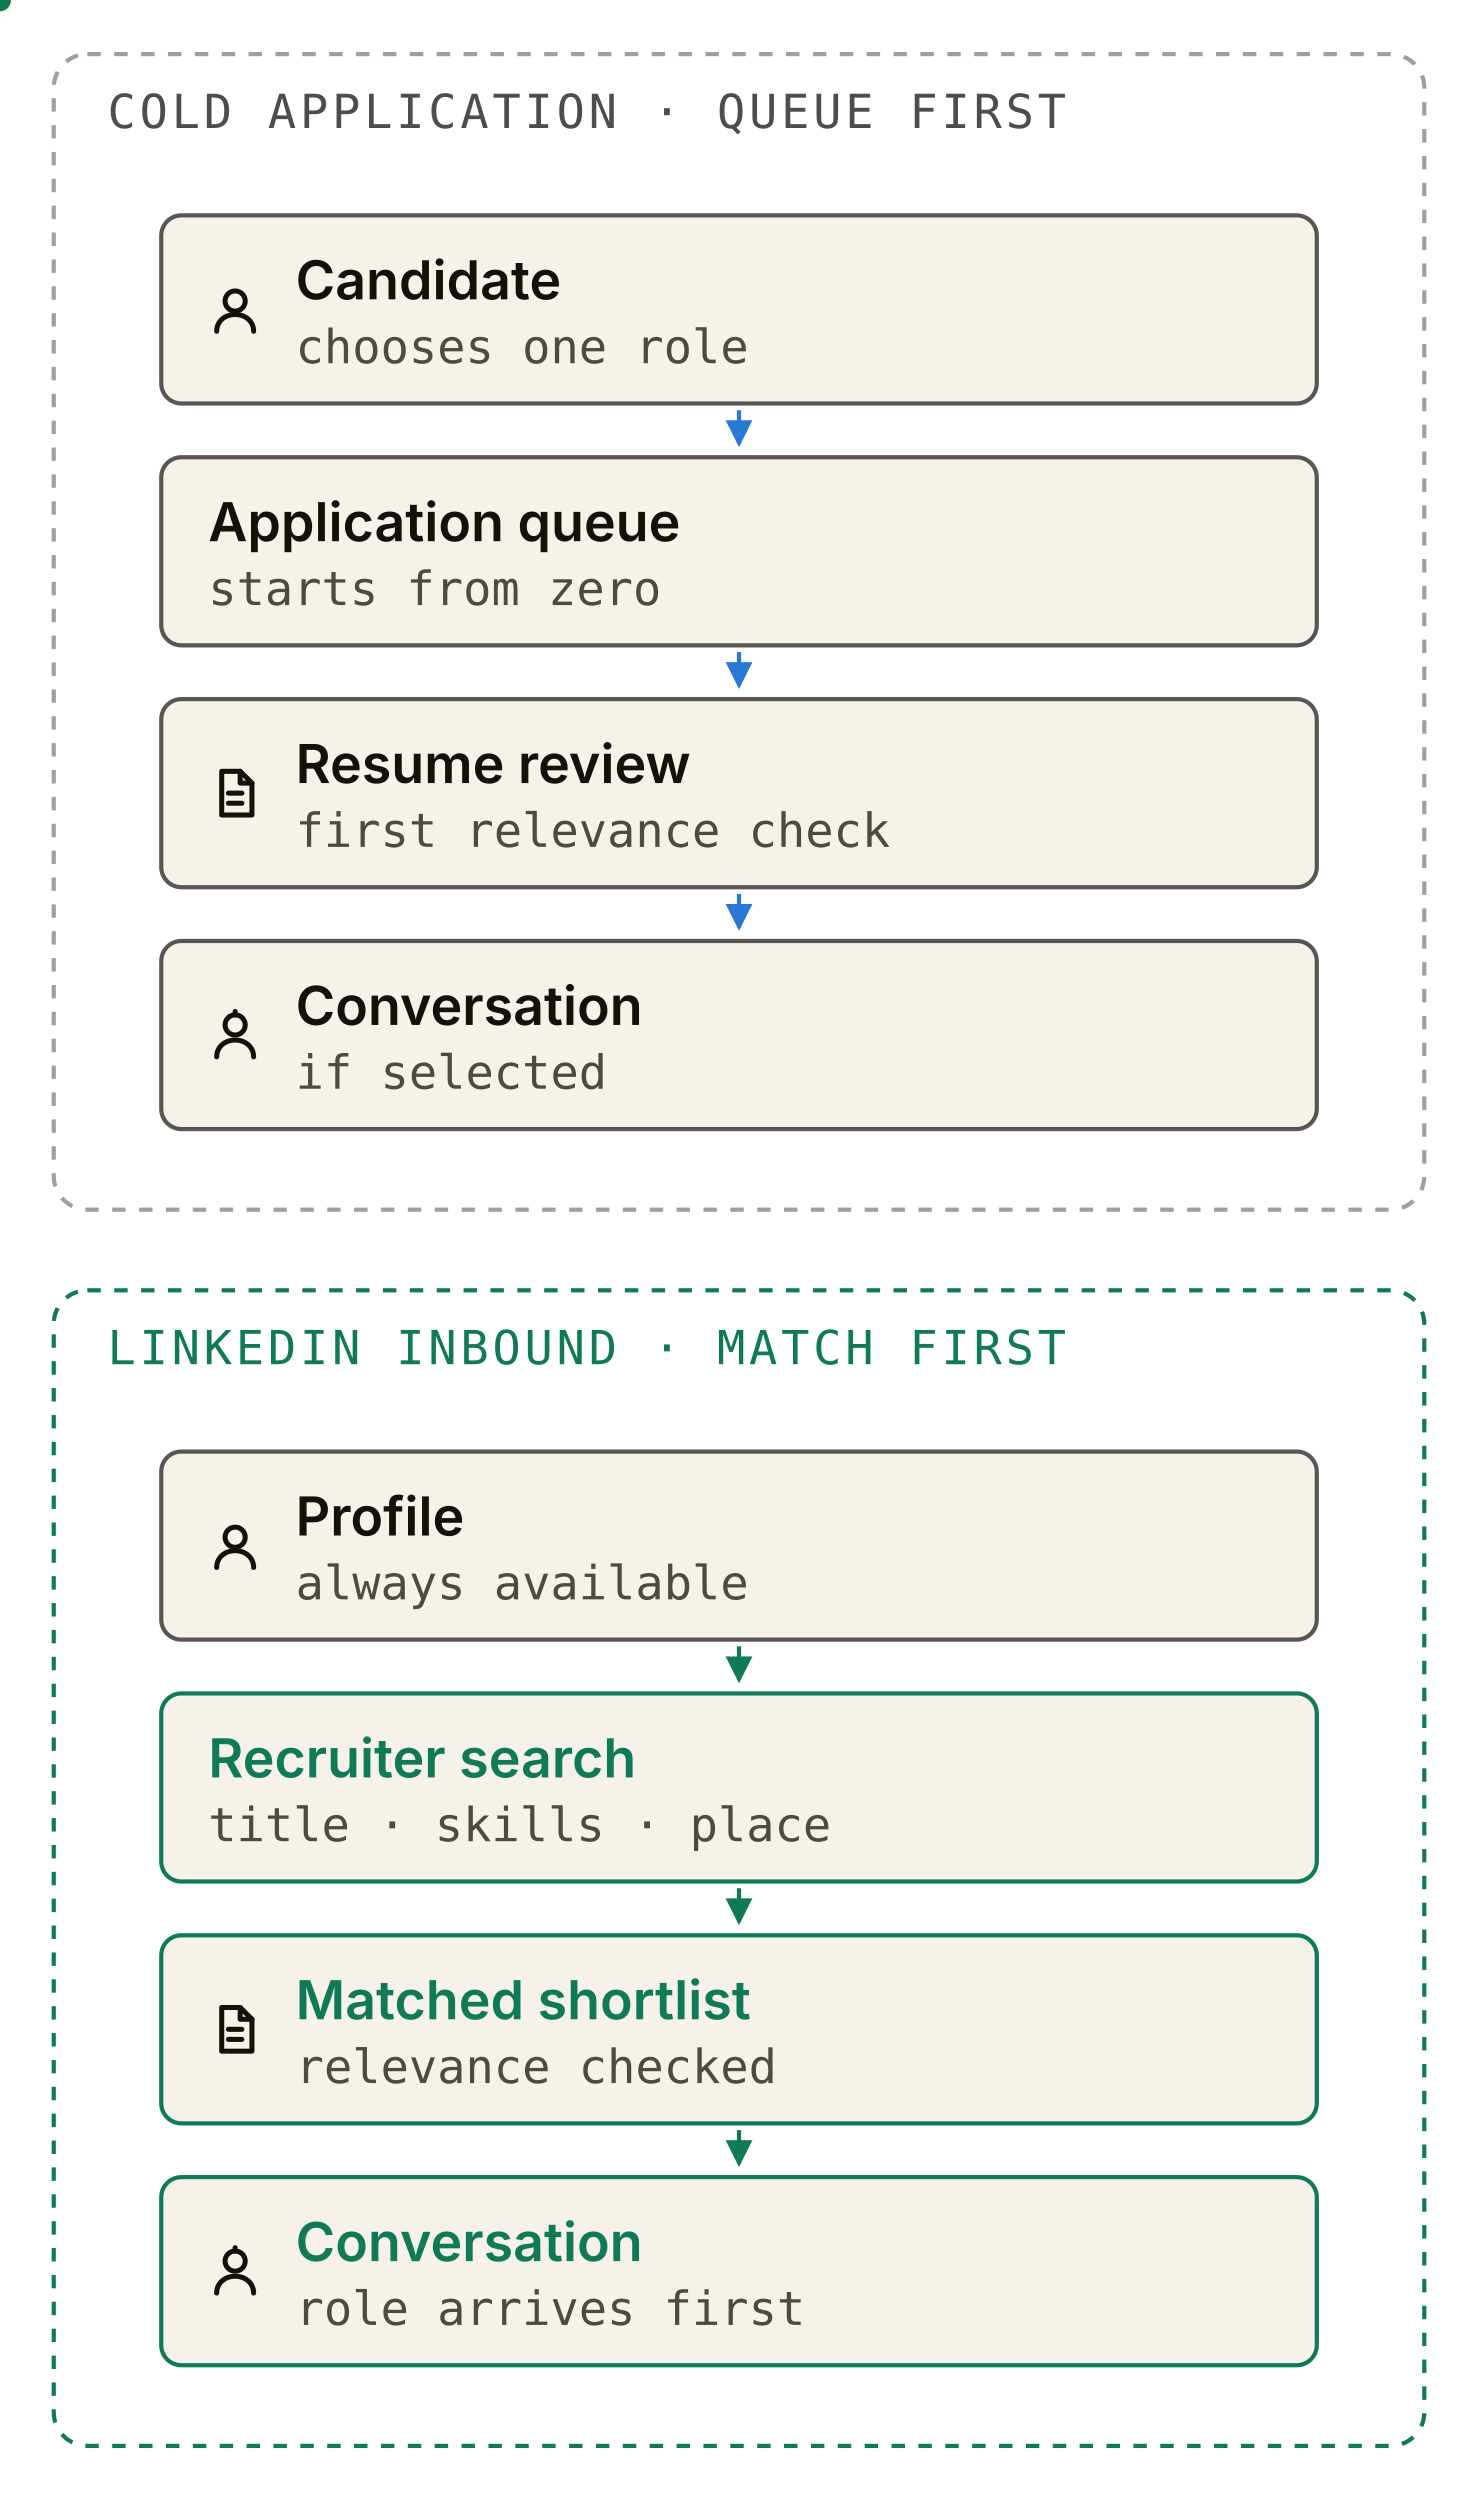
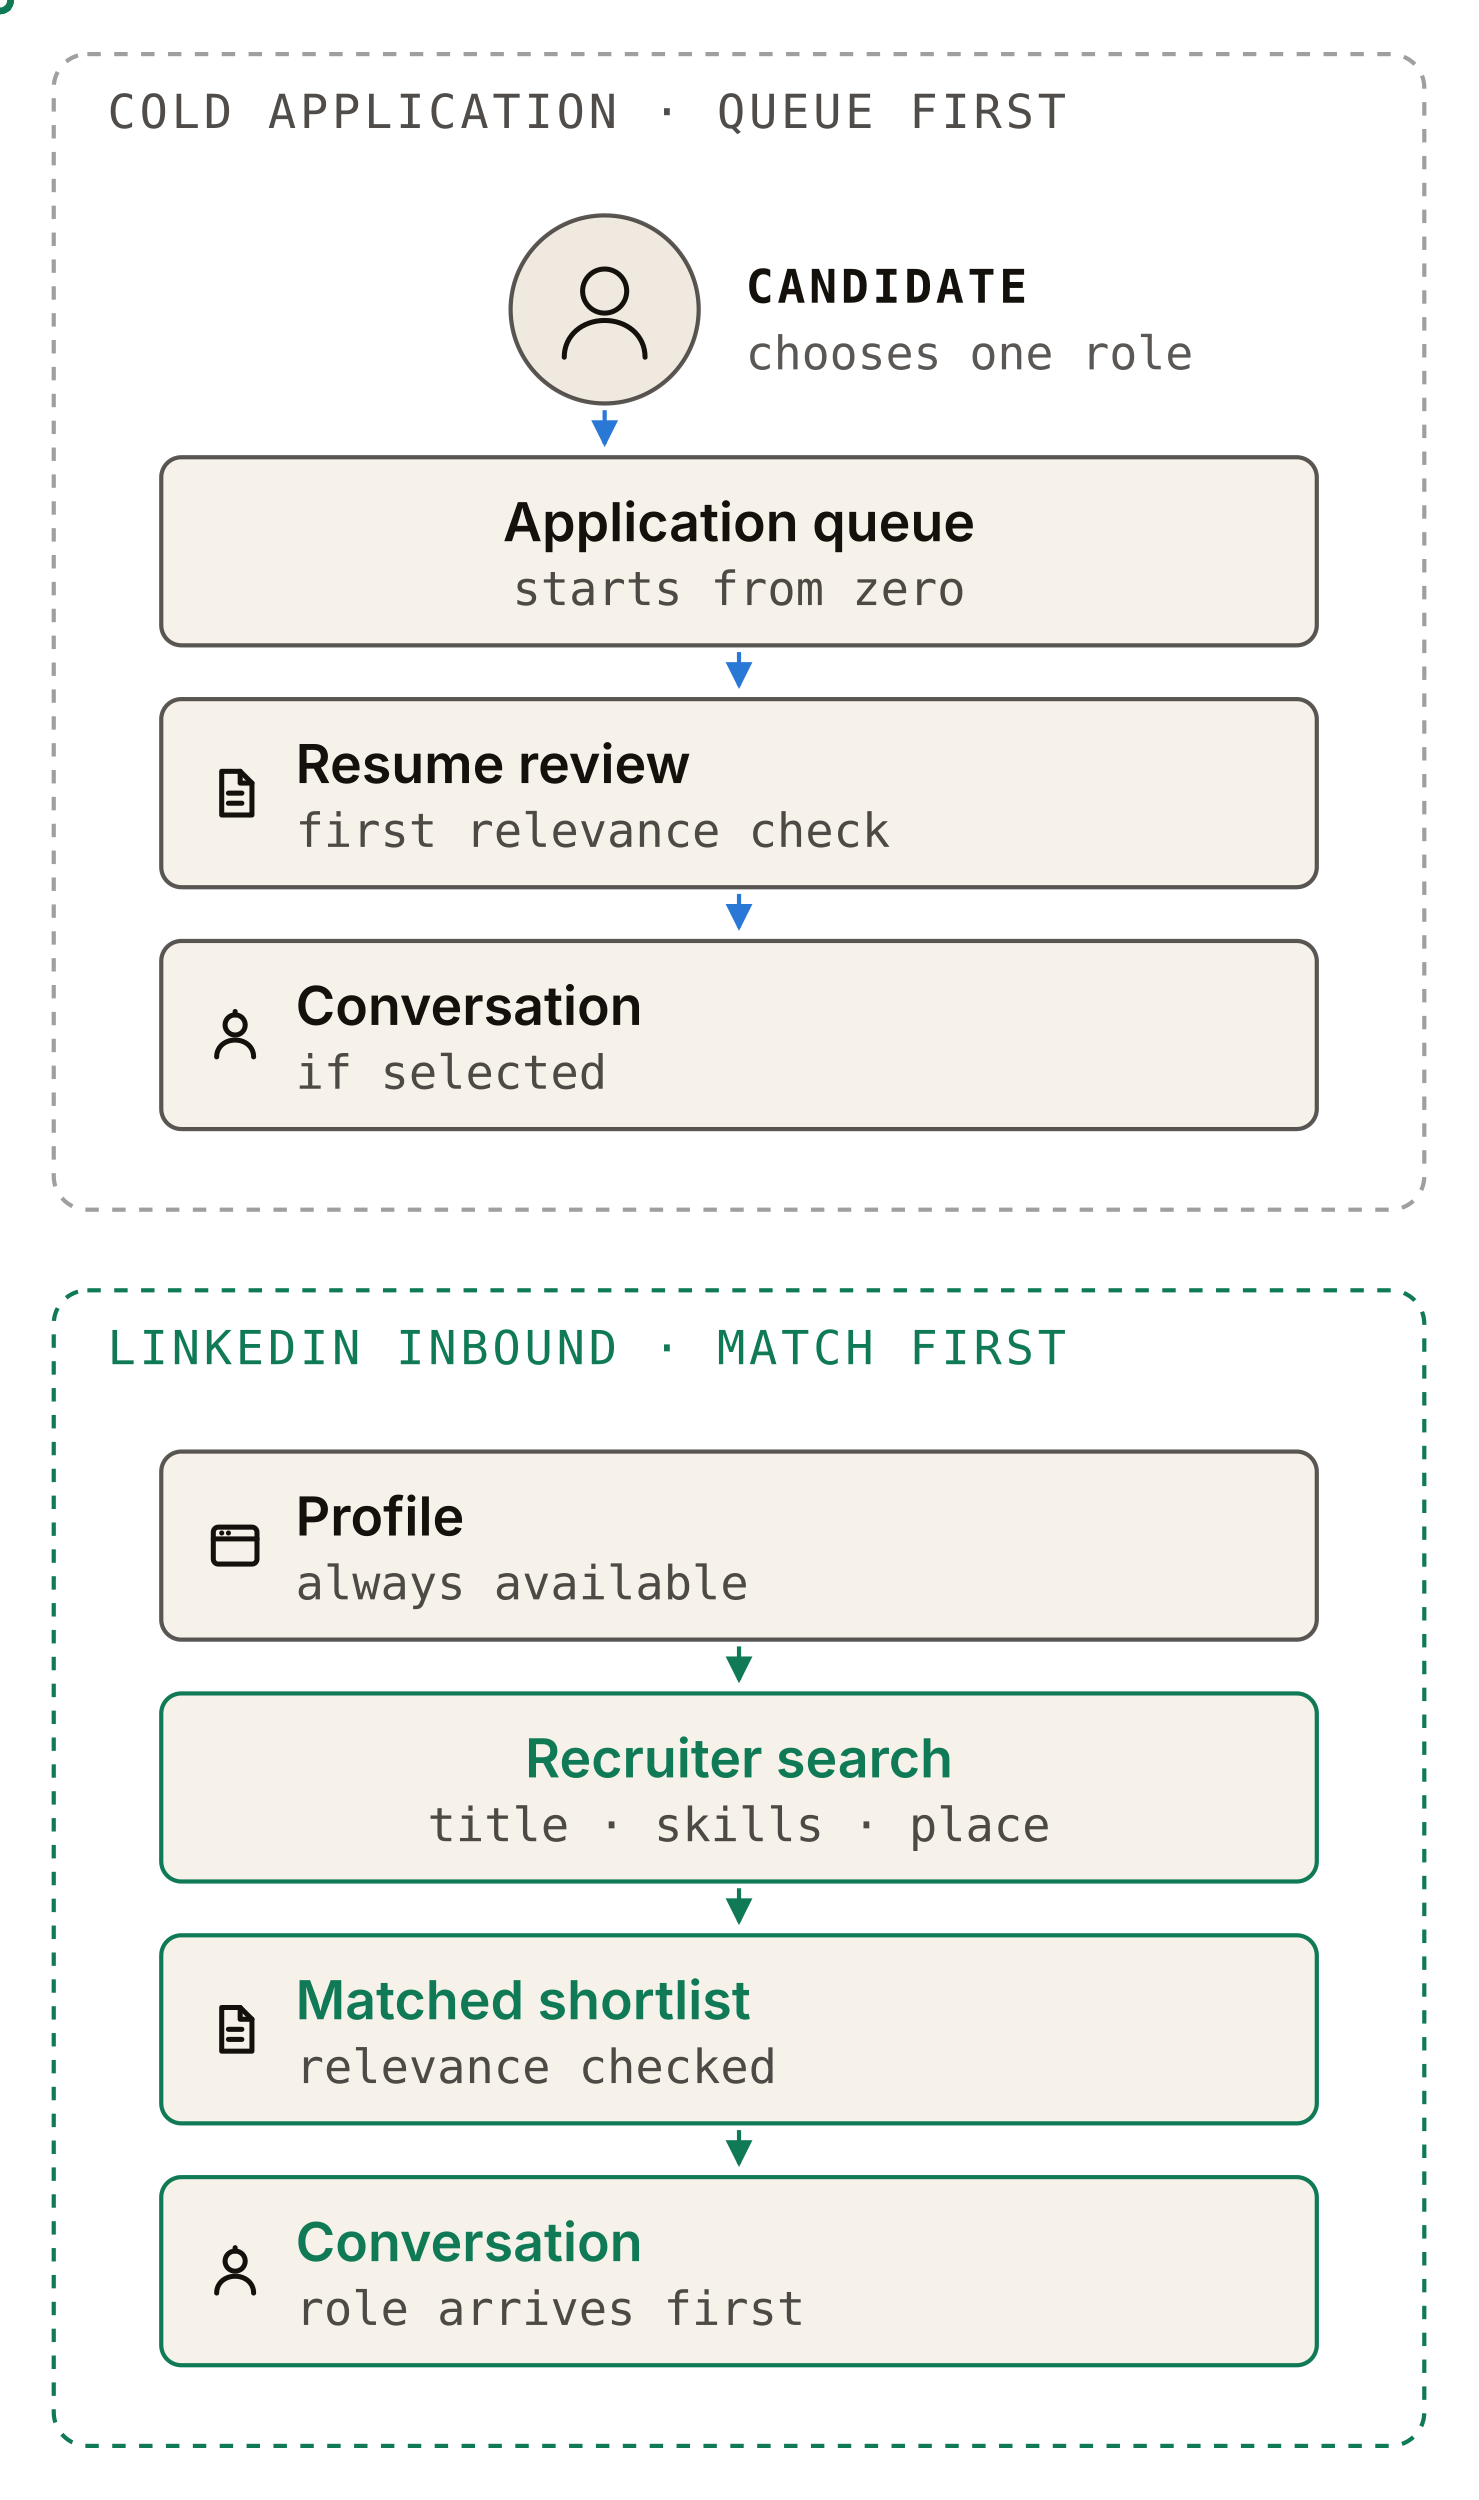
<svg xmlns="http://www.w3.org/2000/svg" viewBox="0 0 440 744" width="350" height="592" color="#14110d" font-family="ui-sans-serif, system-ui, -apple-system, 'Segoe UI', Inter, Helvetica, Arial, sans-serif" role="img" aria-label="Two vertical hiring paths. A cold application moves from candidate to application queue, resume review and then a conversation. LinkedIn inbound moves from an always-available profile through recruiter search and a matched shortlist before the conversation.">
  <style>text{user-select:none}</style>
  <g transform="translate(0,0)">
    <defs>
      <marker id="lipm-head" markerWidth="8" markerHeight="8" refX="7" refY="4" orient="auto-start-reverse" markerUnits="userSpaceOnUse">
        <path d="M0,0 L8,4 L0,8 z" fill="currentColor" />
      </marker>
      <marker id="lipm-head-accent" markerWidth="8" markerHeight="8" refX="7" refY="4" orient="auto-start-reverse" markerUnits="userSpaceOnUse">
        <path d="M0,0 L8,4 L0,8 z" fill="#0f7a55" />
      </marker>
      <marker id="lipm-head-request" markerWidth="8" markerHeight="8" refX="7" refY="4" orient="auto-start-reverse" markerUnits="userSpaceOnUse">
        <path d="M0,0 L8,4 L0,8 z" fill="#2a78d6" />
      </marker>
      <marker id="lipm-head-response" markerWidth="8" markerHeight="8" refX="7" refY="4" orient="auto-start-reverse" markerUnits="userSpaceOnUse">
        <path d="M0,0 L8,4 L0,8 z" fill="#0f7a55" />
      </marker>
      <marker id="lipm-head-change" markerWidth="8" markerHeight="8" refX="7" refY="4" orient="auto-start-reverse" markerUnits="userSpaceOnUse">
        <path d="M0,0 L8,4 L0,8 z" fill="#eb6834" />
      </marker>
    </defs>
    <g data-uipack="group">
      <g class="uipack__group-frame">
        <rect x="16" y="16" width="408" height="344" rx="10" fill="none" stroke="currentColor" stroke-opacity="0.4" stroke-width="1.25" stroke-dasharray="4 4" />
        <text x="32" y="38" font-size="14" font-family="ui-monospace, SFMono-Regular, Menlo, Consolas, monospace" letter-spacing=".08em" fill="currentColor" fill-opacity="0.75">COLD APPLICATION · QUEUE FIRST</text>
      </g>
      <g>
-         <g data-uipack="node">
-           <rect x="48" y="64" width="344" height="56" rx="6" fill="#f6f2ea" stroke="currentColor" stroke-opacity="0.7" stroke-width="1.25" />
-           <path class="uipack__touch-target" d="M 48 64 h 344 v 56 h -344 Z" fill="transparent" stroke="none" aria-hidden="true" />
-           <g transform="translate(62, 84)" fill="none" stroke="currentColor" stroke-width="1.5" stroke-linecap="round" stroke-linejoin="round">
+         <g data-uipack="actor">
+           <circle cx="180" cy="92" r="28" fill="#efe9df" stroke="currentColor" stroke-opacity="0.7" stroke-width="1.25" />
+           <g transform="translate(162.5, 74.5) scale(2.1875)" fill="none" stroke="currentColor" stroke-width="0.686" stroke-linecap="round" stroke-linejoin="round" aria-hidden="true">
            <circle cx="8" cy="5.5" r="3" />
            <path d="M2.5 14.5c0-3 2.5-5 5.5-5s5.5 2 5.5 5" />
          </g>
-           <text x="88" y="89" text-anchor="start" font-size="16" font-weight="600" fill="currentColor">Candidate</text>
-           <text x="88" y="108" text-anchor="start" font-size="14" font-family="ui-monospace, SFMono-Regular, Menlo, Consolas, monospace" fill="currentColor" fill-opacity="0.75">chooses one role</text>
+           <text x="222" y="90" text-anchor="start" font-family="ui-monospace, SFMono-Regular, Menlo, Consolas, monospace" font-size="13.829" font-weight="700" letter-spacing=".08em" fill="currentColor">CANDIDATE</text>
+           <text x="222" y="109.829" text-anchor="start" font-family="ui-monospace, SFMono-Regular, Menlo, Consolas, monospace" font-size="13.829" fill="currentColor" fill-opacity="0.7">chooses one role</text>
        </g>
      </g>
      <g>
-         <path data-uipack="connector" data-kind="request" d="M220,122 L220,132" fill="none" stroke="#2a78d6" stroke-opacity="1" stroke-width="1.25" marker-end="url(#lipm-head-request)" />
+         <path data-uipack="connector" data-kind="request" d="M180,122 L180,132" fill="none" stroke="#2a78d6" stroke-opacity="1" stroke-width="1.25" marker-end="url(#lipm-head-request)" />
        <g data-uipack="packet" data-kind="request">
          <g>
            <rect x="-4" y="-4" width="8" height="8" rx="1.5" fill="#2a78d6" stroke="#fffdf9" stroke-width="1.5" />
            <animateTransform attributeName="transform" type="scale" dur="1.4s" begin="-0.35s" repeatCount="indefinite" calcMode="spline" values="0;1.2;1;1;0" keyTimes="0;0.12;0.2;0.8;1" keySplines="0.2 0.9 0.3 1;0.4 0 0.6 1;0 0 1 1;0.6 0 0.9 0.4" />
          </g>
-           <animateMotion dur="1.4s" begin="-0.35s" repeatCount="indefinite" path="M220,128 L220,128" calcMode="linear" />
+           <animateMotion dur="1.4s" begin="-0.35s" repeatCount="indefinite" path="M180,128 L180,128" calcMode="linear" />
        </g>
        <g data-uipack="node">
          <rect x="48" y="136" width="344" height="56" rx="6" fill="#f6f2ea" stroke="currentColor" stroke-opacity="0.7" stroke-width="1.25" />
          <path class="uipack__touch-target" d="M 48 136 h 344 v 56 h -344 Z" fill="transparent" stroke="none" aria-hidden="true" />
-           <text x="62" y="161" text-anchor="start" font-size="16" font-weight="600" fill="currentColor">Application queue</text>
-           <text x="62" y="180" text-anchor="start" font-size="14" font-family="ui-monospace, SFMono-Regular, Menlo, Consolas, monospace" fill="currentColor" fill-opacity="0.75">starts from zero</text>
+           <text x="220" y="161" text-anchor="middle" font-size="16" font-weight="600" fill="currentColor">Application queue</text>
+           <text x="220" y="180" text-anchor="middle" font-size="14" font-family="ui-monospace, SFMono-Regular, Menlo, Consolas, monospace" fill="currentColor" fill-opacity="0.75">starts from zero</text>
        </g>
      </g>
      <g>
        <path data-uipack="connector" data-kind="request" d="M220,194 L220,204" fill="none" stroke="#2a78d6" stroke-opacity="1" stroke-width="1.25" marker-end="url(#lipm-head-request)" />
        <g data-uipack="packet" data-kind="request">
          <g>
            <rect x="-4" y="-4" width="8" height="8" rx="1.5" fill="#2a78d6" stroke="#fffdf9" stroke-width="1.5" />
            <animateTransform attributeName="transform" type="scale" dur="1.4s" begin="-0.7s" repeatCount="indefinite" calcMode="spline" values="0;1.2;1;1;0" keyTimes="0;0.12;0.2;0.8;1" keySplines="0.2 0.9 0.3 1;0.4 0 0.6 1;0 0 1 1;0.6 0 0.9 0.4" />
          </g>
          <animateMotion dur="1.4s" begin="-0.7s" repeatCount="indefinite" path="M220,200 L220,200" calcMode="linear" />
        </g>
        <g data-uipack="node">
          <rect x="48" y="208" width="344" height="56" rx="6" fill="#f6f2ea" stroke="currentColor" stroke-opacity="0.7" stroke-width="1.25" />
          <path class="uipack__touch-target" d="M 48 208 h 344 v 56 h -344 Z" fill="transparent" stroke="none" aria-hidden="true" />
          <g transform="translate(62, 228)" fill="none" stroke="currentColor" stroke-width="1.5" stroke-linecap="round" stroke-linejoin="round">
            <path d="M4 1.5h5.5L13 5v9.5H4z" />
            <path d="M9.5 1.5V5H13M6 8h4M6 11h4" />
          </g>
          <text x="88" y="233" text-anchor="start" font-size="16" font-weight="600" fill="currentColor">Resume review</text>
          <text x="88" y="252" text-anchor="start" font-size="14" font-family="ui-monospace, SFMono-Regular, Menlo, Consolas, monospace" fill="currentColor" fill-opacity="0.75">first relevance check</text>
        </g>
      </g>
      <g>
        <path data-uipack="connector" data-kind="request" d="M220,266 L220,276" fill="none" stroke="#2a78d6" stroke-opacity="1" stroke-width="1.25" marker-end="url(#lipm-head-request)" />
        <g data-uipack="packet" data-kind="request">
          <g>
            <rect x="-4" y="-4" width="8" height="8" rx="1.5" fill="#2a78d6" stroke="#fffdf9" stroke-width="1.5" />
            <animateTransform attributeName="transform" type="scale" dur="1.4s" begin="-1.05s" repeatCount="indefinite" calcMode="spline" values="0;1.2;1;1;0" keyTimes="0;0.12;0.2;0.8;1" keySplines="0.2 0.9 0.3 1;0.4 0 0.6 1;0 0 1 1;0.6 0 0.9 0.4" />
          </g>
          <animateMotion dur="1.4s" begin="-1.05s" repeatCount="indefinite" path="M220,272 L220,272" calcMode="linear" />
        </g>
        <g data-uipack="node">
          <rect x="48" y="280" width="344" height="56" rx="6" fill="#f6f2ea" stroke="currentColor" stroke-opacity="0.7" stroke-width="1.25" />
          <path class="uipack__touch-target" d="M 48 280 h 344 v 56 h -344 Z" fill="transparent" stroke="none" aria-hidden="true" />
          <g transform="translate(62, 300)" fill="none" stroke="currentColor" stroke-width="1.5" stroke-linecap="round" stroke-linejoin="round">
            <circle cx="8" cy="5" r="3" />
            <path d="M2.5 14.5c0-3 2.5-5 5.5-5s5.5 2 5.5 5" />
            <path d="M8 1v1" />
          </g>
          <text x="88" y="305" text-anchor="start" font-size="16" font-weight="600" fill="currentColor">Conversation</text>
          <text x="88" y="324" text-anchor="start" font-size="14" font-family="ui-monospace, SFMono-Regular, Menlo, Consolas, monospace" fill="currentColor" fill-opacity="0.75">if selected</text>
        </g>
      </g>
    </g>
    <g data-uipack="group">
      <g class="uipack__group-frame">
        <rect x="16" y="384" width="408" height="344" rx="10" fill="none" stroke="#0f7a55" stroke-opacity="1" stroke-width="1.25" stroke-dasharray="4 4" />
        <text x="32" y="406" font-size="14" font-family="ui-monospace, SFMono-Regular, Menlo, Consolas, monospace" letter-spacing=".08em" fill="#0f7a55" fill-opacity="1">LINKEDIN INBOUND · MATCH FIRST</text>
      </g>
      <g>
        <g data-uipack="node">
          <rect x="48" y="432" width="344" height="56" rx="6" fill="#f6f2ea" stroke="currentColor" stroke-opacity="0.7" stroke-width="1.25" />
          <path class="uipack__touch-target" d="M 48 432 h 344 v 56 h -344 Z" fill="transparent" stroke="none" aria-hidden="true" />
          <g transform="translate(62, 452)" fill="none" stroke="currentColor" stroke-width="1.5" stroke-linecap="round" stroke-linejoin="round">
-             <circle cx="8" cy="5.5" r="3" />
-             <path d="M2.5 14.5c0-3 2.5-5 5.5-5s5.5 2 5.5 5" />
+             <rect x="1.5" y="2.5" width="13" height="11" rx="1.5" />
+             <path d="M1.5 6h13M4 4.25h.01M6 4.25h.01" />
          </g>
          <text x="88" y="457" text-anchor="start" font-size="16" font-weight="600" fill="currentColor">Profile</text>
          <text x="88" y="476" text-anchor="start" font-size="14" font-family="ui-monospace, SFMono-Regular, Menlo, Consolas, monospace" fill="currentColor" fill-opacity="0.75">always available</text>
        </g>
      </g>
      <g>
-         <path data-uipack="connector" data-kind="response" d="M220,490 L220,500" fill="none" stroke="#0f7a55" stroke-opacity="1" stroke-width="1.25" marker-end="url(#lipm-head-response)" />
-         <g data-uipack="packet" data-kind="response">
+         <path data-uipack="connector" data-kind="accent" d="M220,490 L220,500" fill="none" stroke="#0f7a55" stroke-opacity="1" stroke-width="1.25" marker-end="url(#lipm-head-accent)" />
+         <g data-uipack="packet" data-kind="accent">
          <g>
-             <circle cx="0" cy="0" r="4" fill="#0f7a55" stroke="#fffdf9" stroke-width="1.5" />
+             <circle cx="0" cy="0" r="3.12" fill="#fffdf9" stroke="#0f7a55" stroke-width="2" />
            <animateTransform attributeName="transform" type="scale" dur="1.4s" begin="-0.35s" repeatCount="indefinite" calcMode="spline" values="0;1.2;1;1;0" keyTimes="0;0.12;0.2;0.8;1" keySplines="0.2 0.9 0.3 1;0.4 0 0.6 1;0 0 1 1;0.6 0 0.9 0.4" />
          </g>
          <animateMotion dur="1.4s" begin="-0.35s" repeatCount="indefinite" path="M220,496 L220,496" calcMode="linear" />
        </g>
        <g data-uipack="node">
          <rect x="48" y="504" width="344" height="56" rx="6" fill="#f6f2ea" stroke="#0f7a55" stroke-opacity="1" stroke-width="1.25" />
          <path class="uipack__touch-target" d="M 48 504 h 344 v 56 h -344 Z" fill="transparent" stroke="none" aria-hidden="true" />
-           <text x="62" y="529" text-anchor="start" font-size="16" font-weight="600" fill="#0f7a55">Recruiter search</text>
-           <text x="62" y="548" text-anchor="start" font-size="14" font-family="ui-monospace, SFMono-Regular, Menlo, Consolas, monospace" fill="currentColor" fill-opacity="0.75">title · skills · place</text>
+           <text x="220" y="529" text-anchor="middle" font-size="16" font-weight="600" fill="#0f7a55">Recruiter search</text>
+           <text x="220" y="548" text-anchor="middle" font-size="14" font-family="ui-monospace, SFMono-Regular, Menlo, Consolas, monospace" fill="currentColor" fill-opacity="0.75">title · skills · place</text>
        </g>
      </g>
      <g>
-         <path data-uipack="connector" data-kind="response" d="M220,562 L220,572" fill="none" stroke="#0f7a55" stroke-opacity="1" stroke-width="1.25" marker-end="url(#lipm-head-response)" />
-         <g data-uipack="packet" data-kind="response">
+         <path data-uipack="connector" data-kind="accent" d="M220,562 L220,572" fill="none" stroke="#0f7a55" stroke-opacity="1" stroke-width="1.25" marker-end="url(#lipm-head-accent)" />
+         <g data-uipack="packet" data-kind="accent">
          <g>
-             <circle cx="0" cy="0" r="4" fill="#0f7a55" stroke="#fffdf9" stroke-width="1.5" />
+             <circle cx="0" cy="0" r="3.12" fill="#fffdf9" stroke="#0f7a55" stroke-width="2" />
            <animateTransform attributeName="transform" type="scale" dur="1.4s" begin="-0.7s" repeatCount="indefinite" calcMode="spline" values="0;1.2;1;1;0" keyTimes="0;0.12;0.2;0.8;1" keySplines="0.2 0.9 0.3 1;0.4 0 0.6 1;0 0 1 1;0.6 0 0.9 0.4" />
          </g>
          <animateMotion dur="1.4s" begin="-0.7s" repeatCount="indefinite" path="M220,568 L220,568" calcMode="linear" />
        </g>
        <g data-uipack="node">
          <rect x="48" y="576" width="344" height="56" rx="6" fill="#f6f2ea" stroke="#0f7a55" stroke-opacity="1" stroke-width="1.25" />
          <path class="uipack__touch-target" d="M 48 576 h 344 v 56 h -344 Z" fill="transparent" stroke="none" aria-hidden="true" />
          <g transform="translate(62, 596)" fill="none" stroke="currentColor" stroke-width="1.5" stroke-linecap="round" stroke-linejoin="round">
            <path d="M4 1.5h5.5L13 5v9.5H4z" />
            <path d="M9.5 1.5V5H13M6 8h4M6 11h4" />
          </g>
          <text x="88" y="601" text-anchor="start" font-size="16" font-weight="600" fill="#0f7a55">Matched shortlist</text>
          <text x="88" y="620" text-anchor="start" font-size="14" font-family="ui-monospace, SFMono-Regular, Menlo, Consolas, monospace" fill="currentColor" fill-opacity="0.75">relevance checked</text>
        </g>
      </g>
      <g>
-         <path data-uipack="connector" data-kind="response" d="M220,634 L220,644" fill="none" stroke="#0f7a55" stroke-opacity="1" stroke-width="1.25" marker-end="url(#lipm-head-response)" />
-         <g data-uipack="packet" data-kind="response">
+         <path data-uipack="connector" data-kind="accent" d="M220,634 L220,644" fill="none" stroke="#0f7a55" stroke-opacity="1" stroke-width="1.25" marker-end="url(#lipm-head-accent)" />
+         <g data-uipack="packet" data-kind="accent">
          <g>
-             <circle cx="0" cy="0" r="4" fill="#0f7a55" stroke="#fffdf9" stroke-width="1.5" />
+             <circle cx="0" cy="0" r="3.12" fill="#fffdf9" stroke="#0f7a55" stroke-width="2" />
            <animateTransform attributeName="transform" type="scale" dur="1.4s" begin="-1.05s" repeatCount="indefinite" calcMode="spline" values="0;1.2;1;1;0" keyTimes="0;0.12;0.2;0.8;1" keySplines="0.2 0.9 0.3 1;0.4 0 0.6 1;0 0 1 1;0.6 0 0.9 0.4" />
          </g>
          <animateMotion dur="1.4s" begin="-1.05s" repeatCount="indefinite" path="M220,640 L220,640" calcMode="linear" />
        </g>
        <g data-uipack="node">
          <rect x="48" y="648" width="344" height="56" rx="6" fill="#f6f2ea" stroke="#0f7a55" stroke-opacity="1" stroke-width="1.25" />
          <path class="uipack__touch-target" d="M 48 648 h 344 v 56 h -344 Z" fill="transparent" stroke="none" aria-hidden="true" />
          <g transform="translate(62, 668)" fill="none" stroke="currentColor" stroke-width="1.5" stroke-linecap="round" stroke-linejoin="round">
            <circle cx="8" cy="5" r="3" />
            <path d="M2.5 14.5c0-3 2.5-5 5.5-5s5.5 2 5.5 5" />
            <path d="M8 1v1" />
          </g>
          <text x="88" y="673" text-anchor="start" font-size="16" font-weight="600" fill="#0f7a55">Conversation</text>
          <text x="88" y="692" text-anchor="start" font-size="14" font-family="ui-monospace, SFMono-Regular, Menlo, Consolas, monospace" fill="currentColor" fill-opacity="0.75">role arrives first</text>
        </g>
      </g>
    </g>
  </g>
</svg>
